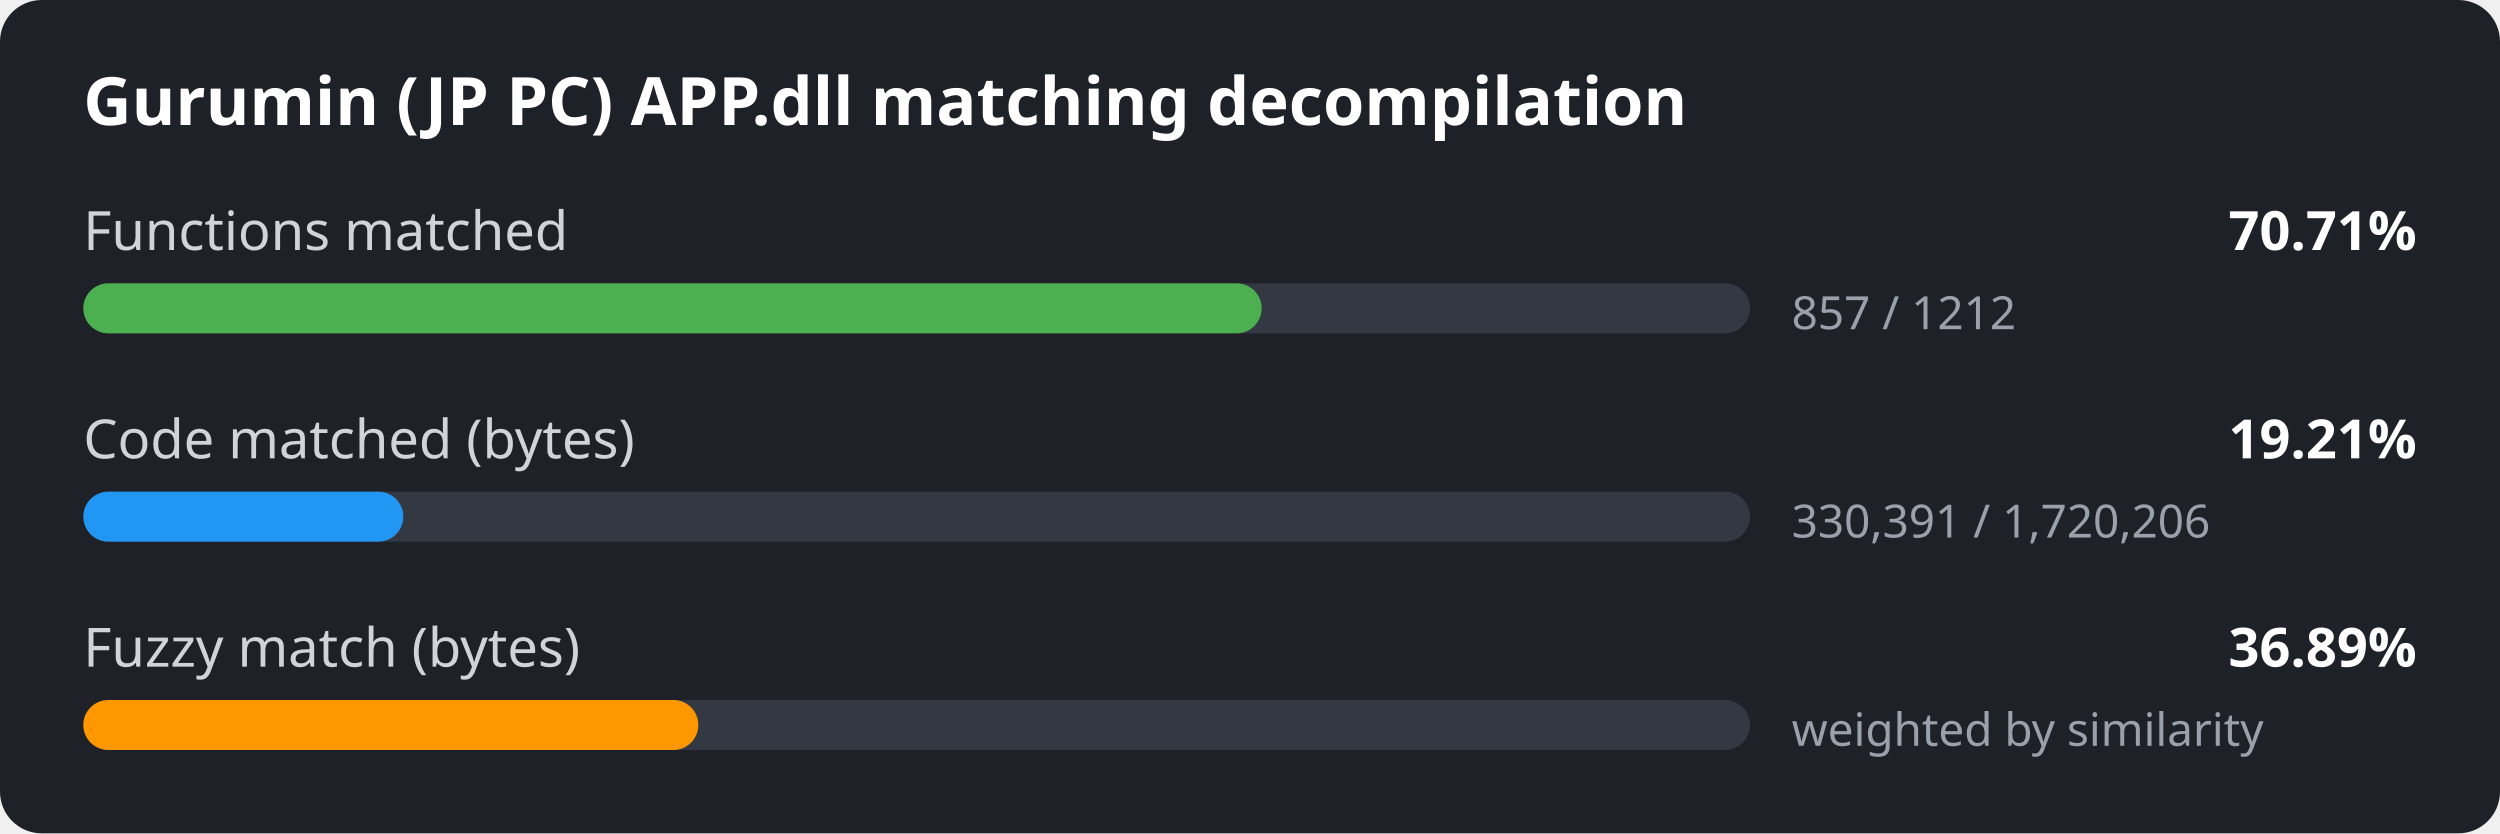
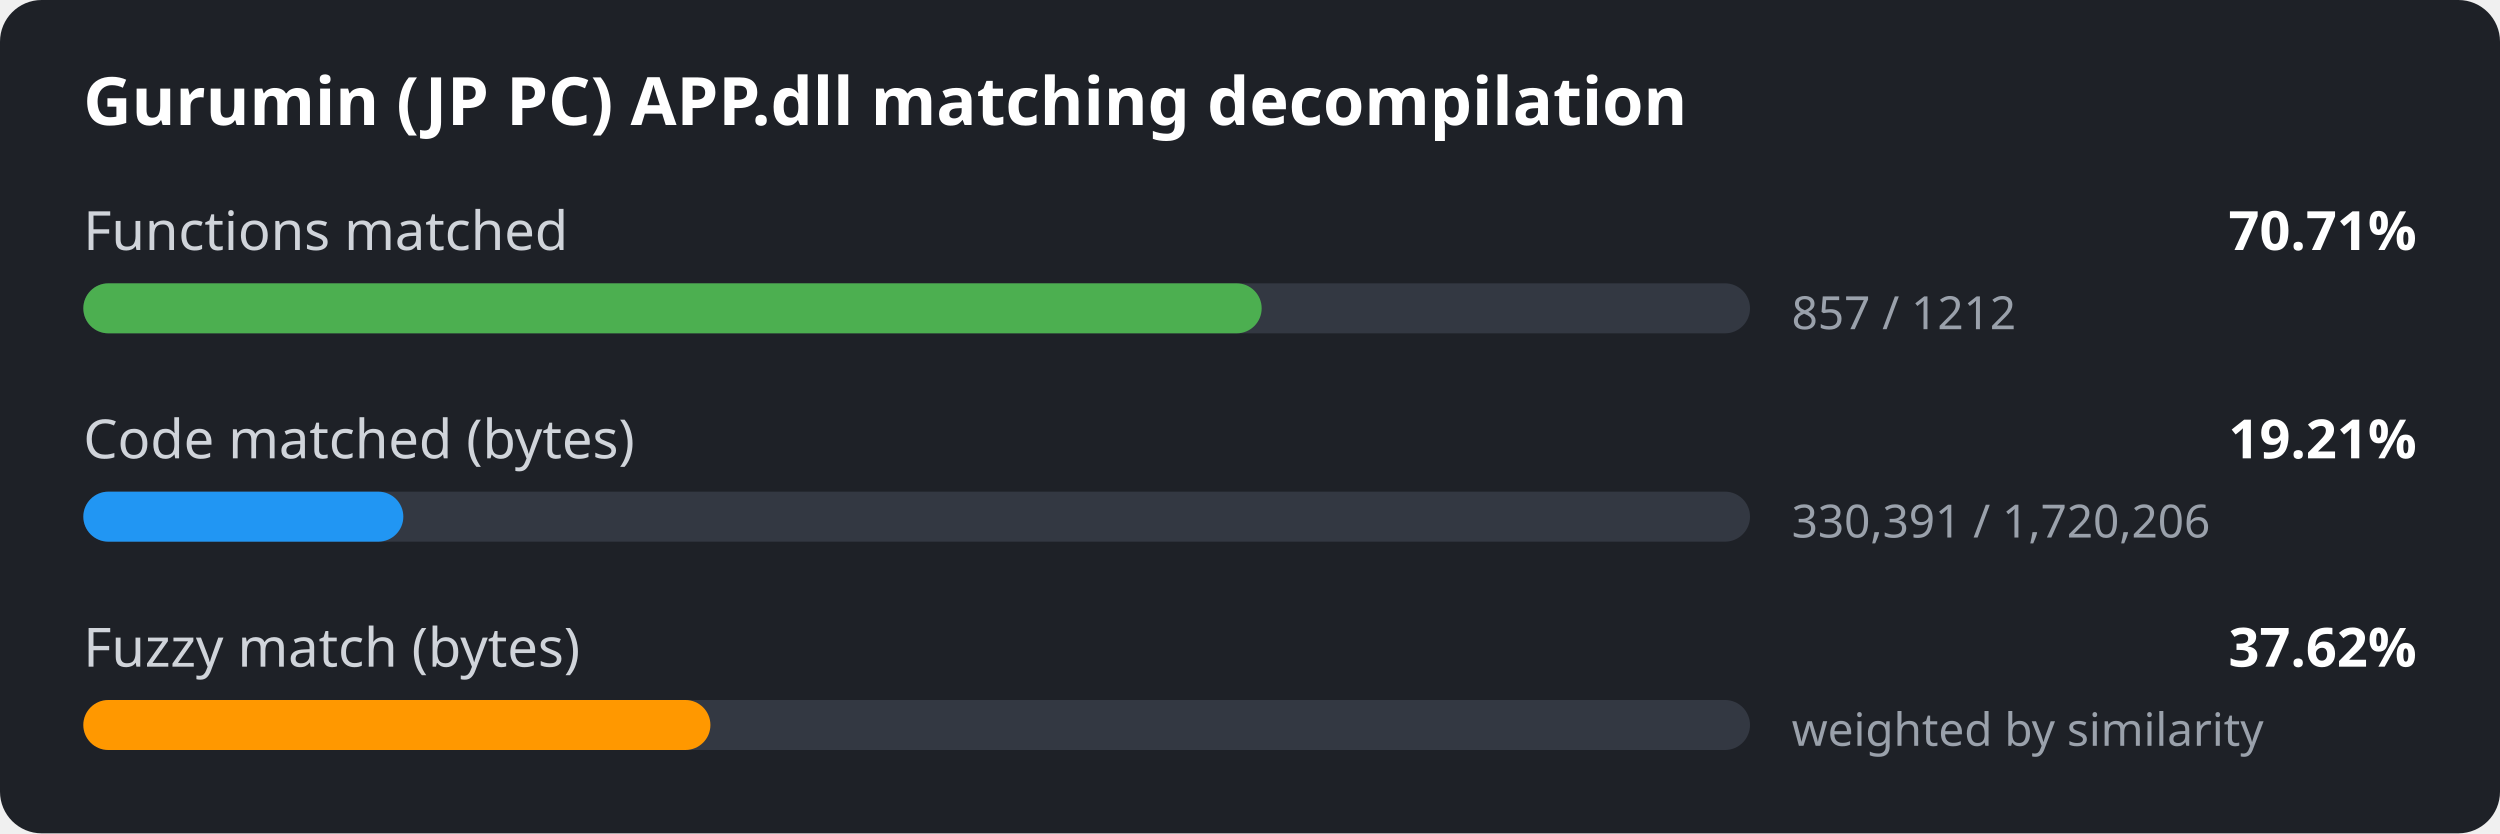
<svg xmlns="http://www.w3.org/2000/svg" width="600" height="200" viewBox="0 0 600 200">
  <style>
.bg { fill: #1e2127; }
.title { font: 600 16px sans-serif; fill: #ffffff; }
.label { font: 13px sans-serif; fill: #d0d4da; }
.value { font: 600 13px sans-serif; fill: #ffffff; }
.detail { font: 11px sans-serif; fill: #9aa1ab; }
.track { fill: #333842; }
</style>
  <rect width="600" height="200" rx="10" class="bg" />
  <text x="20" y="30" class="title">Gurumin (JP PC) APP.dll matching decompilation</text>
  <text x="20" y="60" class="label">Functions matched</text>
  <text x="580" y="60" class="value" text-anchor="end">70.71%</text>
  <rect x="20" y="68" width="400" height="12" rx="6" class="track" />
  <rect x="20" y="68" width="282.8" height="12" rx="6" fill="#4caf50" />
  <text x="430" y="79" class="detail">857 / 1212</text>
  <text x="20" y="110" class="label">Code matched (bytes)</text>
  <text x="580" y="110" class="value" text-anchor="end">19.21%</text>
  <rect x="20" y="118" width="400" height="12" rx="6" class="track" />
  <rect x="20" y="118" width="76.8" height="12" rx="6" fill="#2196f3" />
  <text x="430" y="129" class="detail">330,391 / 1,720,206</text>
  <text x="20" y="160" class="label">Fuzzy match (bytes)</text>
-   <text x="580" y="160" class="value" text-anchor="end">36.89%</text>
+   <text x="580" y="160" class="value" text-anchor="end">37.62%</text>
  <rect x="20" y="168" width="400" height="12" rx="6" class="track" />
-   <rect x="20" y="168" width="147.6" height="12" rx="6" fill="#ff9800" />
+   <rect x="20" y="168" width="150.5" height="12" rx="6" fill="#ff9800" />
  <text x="430" y="179" class="detail">weighted by similarity</text>
</svg>
